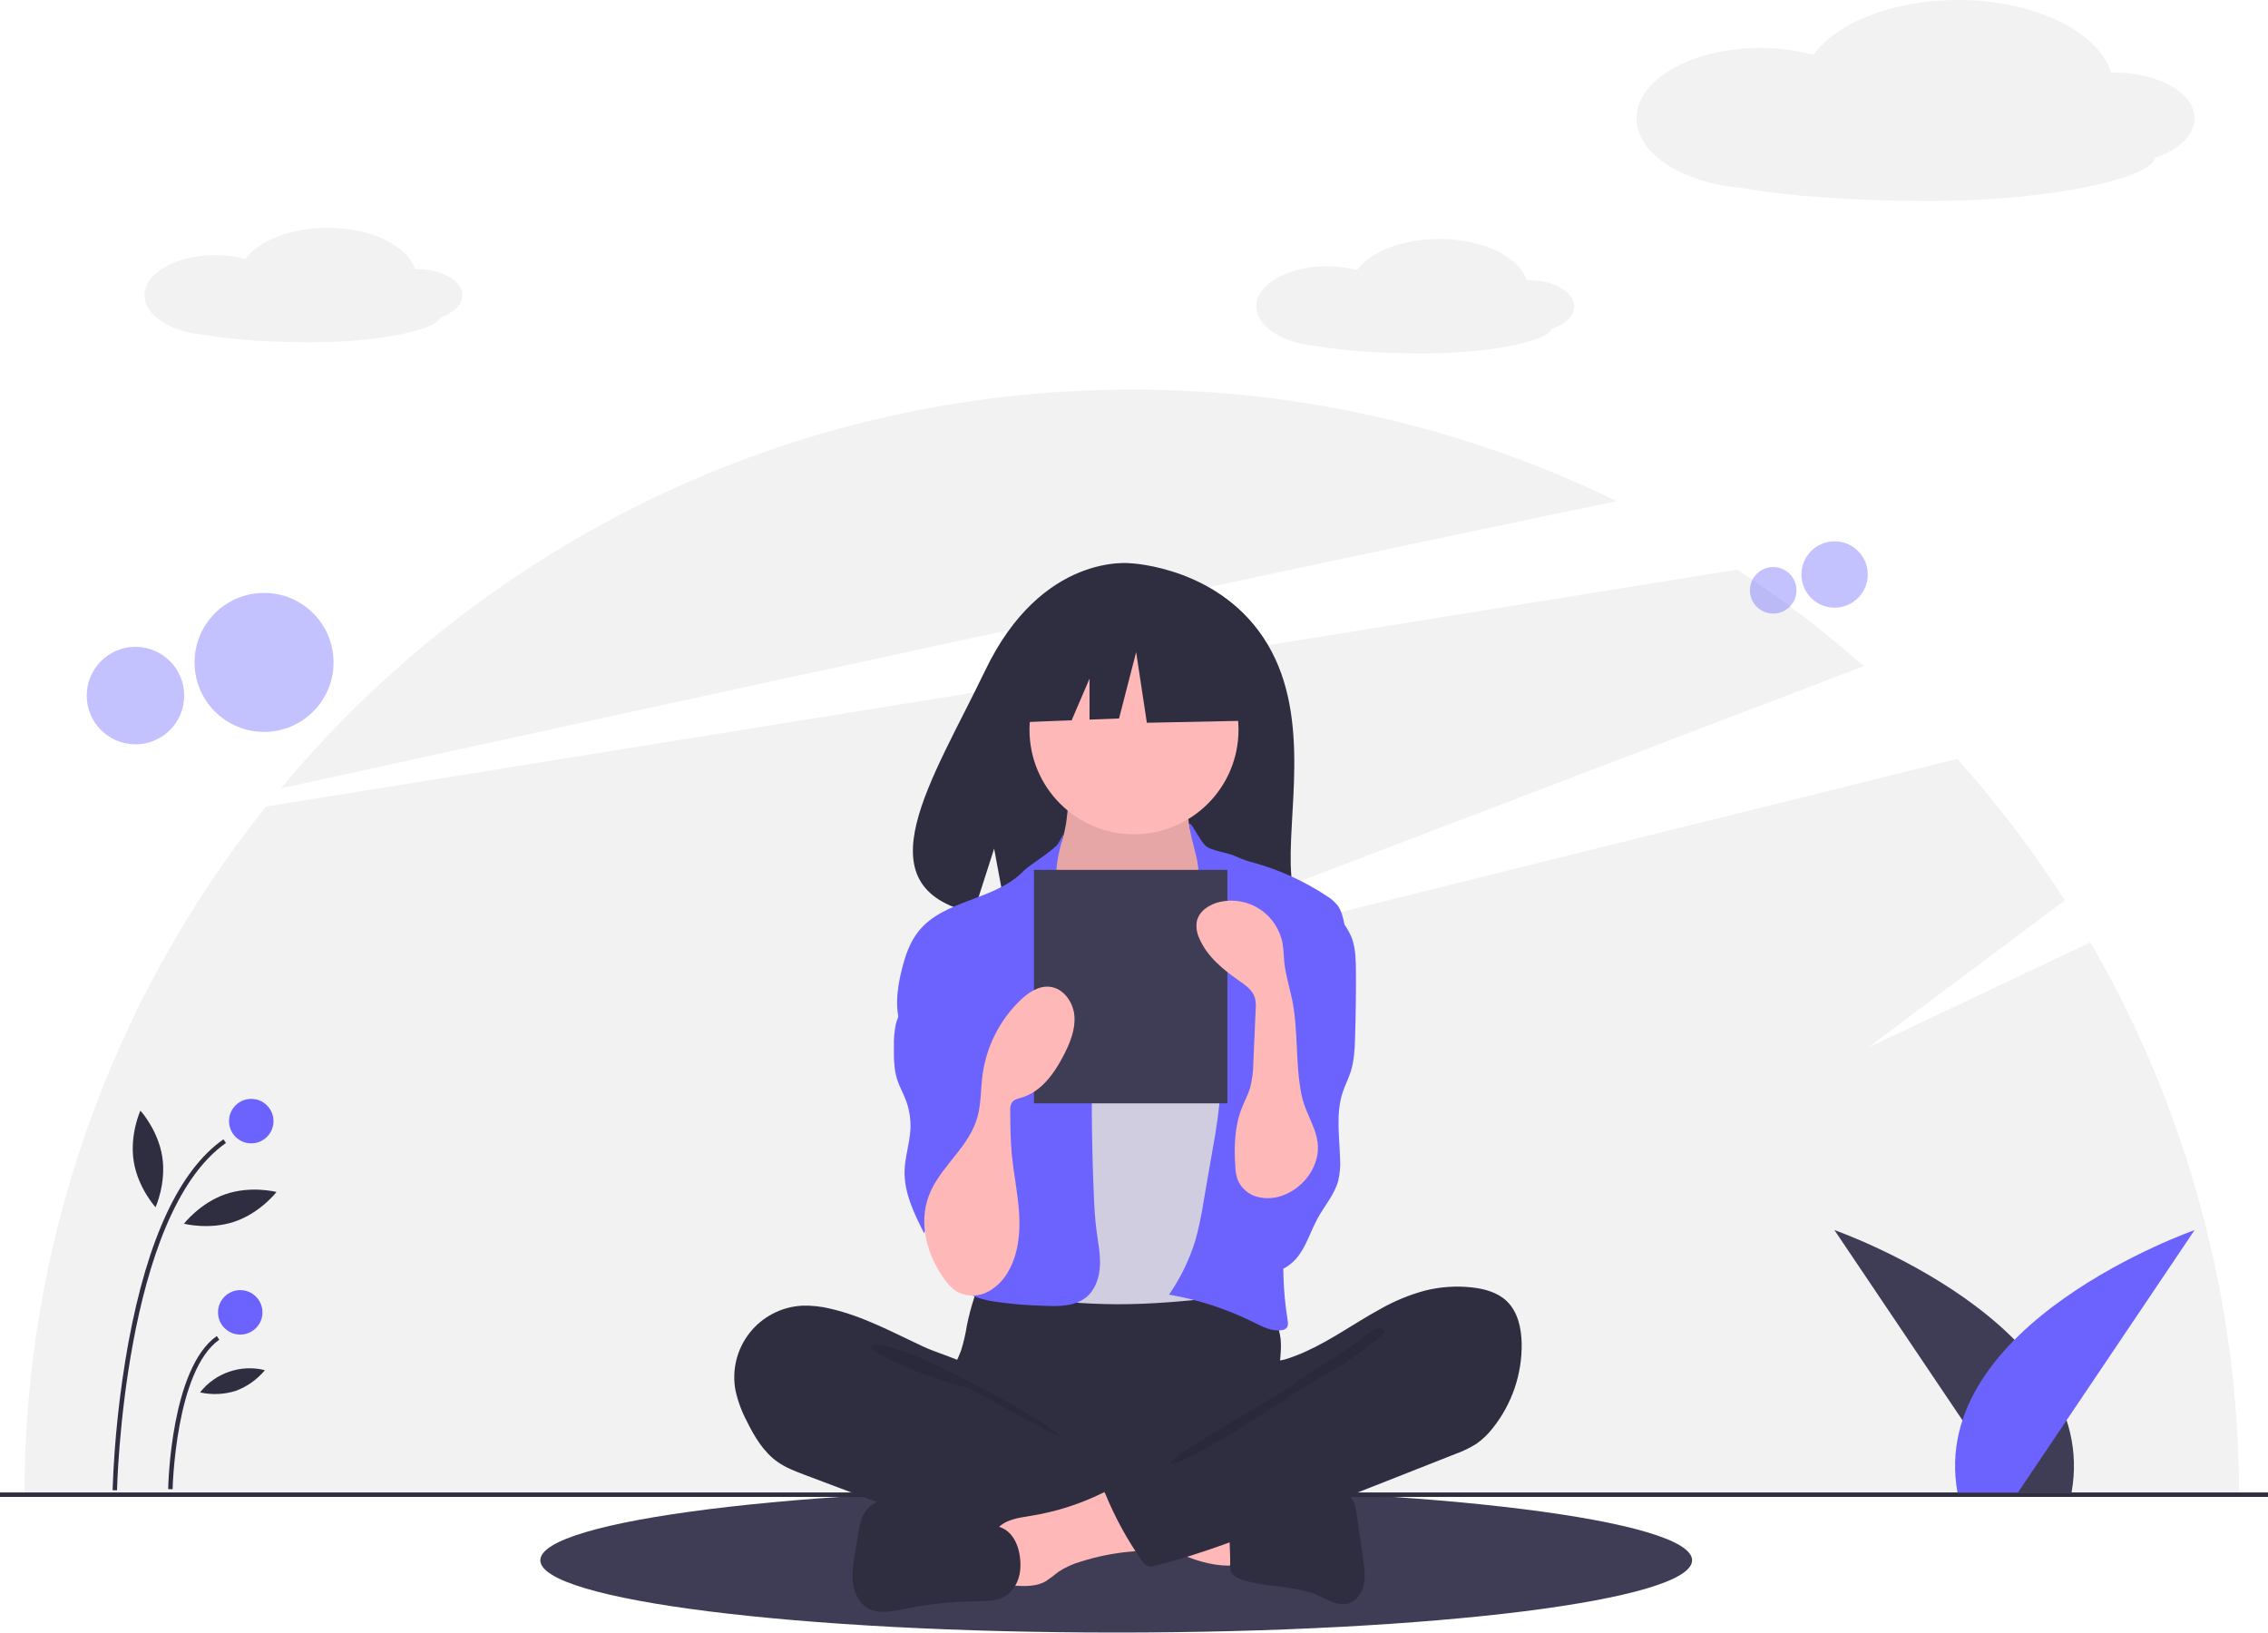
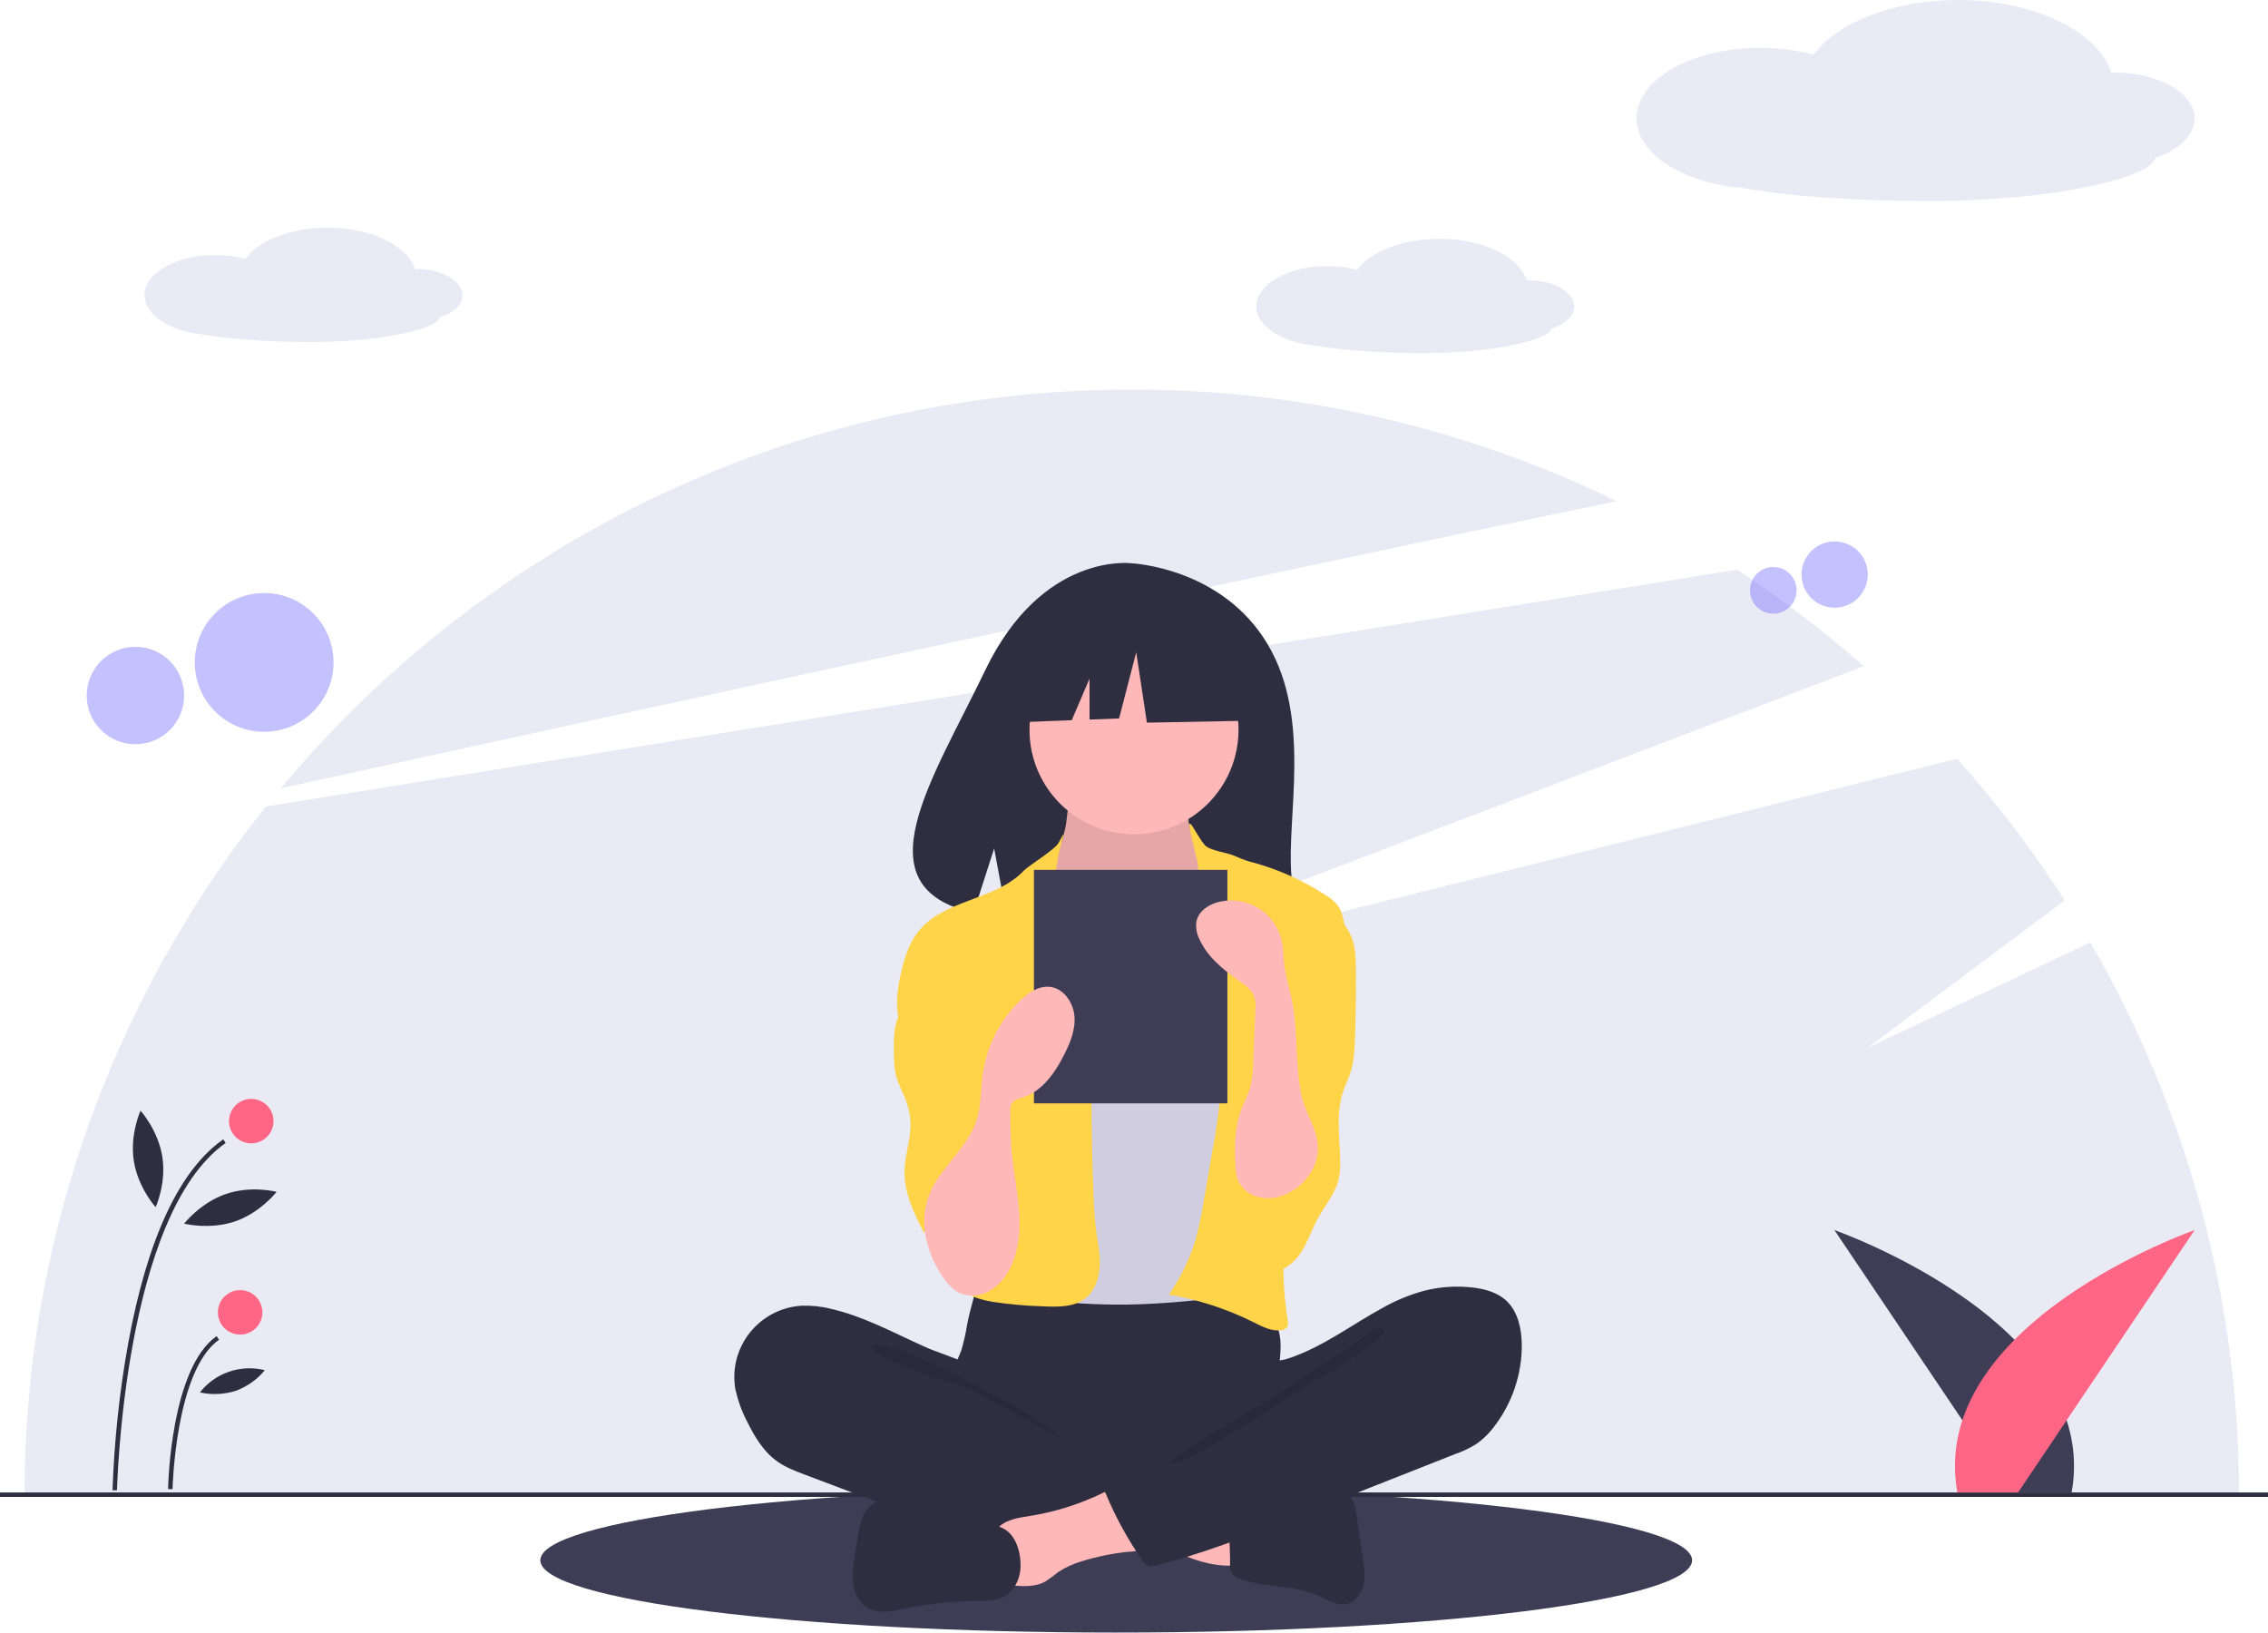
- <svg xmlns="http://www.w3.org/2000/svg" id="a5ea60a6-7e3a-43b2-b481-a6d571d01698" data-name="Layer 1" width="1020" height="734.196" viewBox="0 0 1020 734.196">
-   <ellipse cx="502" cy="701.696" rx="259" ry="32.5" fill="#3f3d56" />
-   <path d="M1030.125,506.711,930,554.098l88.615-66.262a500.057,500.057,0,0,0-48.384-63.668L536,532.098,928.233,382.475a499.98,499.98,0,0,0-56.958-43.414L209.609,445.637a495.88,495.88,0,0,0-108.603,309.461h995.987A495.613,495.613,0,0,0,1030.125,506.711Z" transform="translate(-90 -82.90193)" fill="#f2f2f2" />
-   <path d="M817.123,308.293A495.972,495.972,0,0,0,599,258.098c-153.83,0-291.361,69.753-382.71,179.349C372.716,403.172,645.067,343.841,817.123,308.293Z" transform="translate(-90 -82.90193)" fill="#f2f2f2" />
-   <circle cx="825.08" cy="258.36" r="14.92" fill="#6c63ff" opacity="0.4" />
-   <circle cx="797.466" cy="265.486" r="10.466" fill="#6c63ff" opacity="0.4" />
-   <circle cx="118.752" cy="297.898" r="31.248" fill="#6c63ff" opacity="0.4" />
-   <circle cx="60.92" cy="312.822" r="21.92" fill="#6c63ff" opacity="0.4" />
-   <rect y="671.196" width="1020" height="2" fill="#2f2e41" />
-   <path d="M994.441,754.098,915,636.098s120.307,42,106.654,118Z" transform="translate(-90 -82.90193)" fill="#3f3d56" />
-   <path d="M997.559,754.098l79.441-118s-120.307,42-106.654,118Z" transform="translate(-90 -82.90193)" fill="#6c63ff" />
-   <path d="M298,215.673c0-6.497-9.264-11.764-20.691-11.764-.226,0-.45.006-.674.01-3.447-10.567-19.743-18.57-39.329-18.57-16.664,0-30.946,5.793-36.96,14.03a52.407,52.407,0,0,0-13.619-1.744C169.205,197.635,155,205.711,155,215.673c0,9.049,11.722,16.541,27.004,17.838,11.105,2.03,28.45,3.337,47.945,3.337,33.097,0,57.314-6.313,57.921-11.059C293.934,223.737,298,219.976,298,215.673Z" transform="translate(-90 -82.90193)" fill="#f2f2f2" />
-   <path d="M798,220.673c0-6.497-9.264-11.764-20.691-11.764-.226,0-.45.006-.674.01-3.447-10.567-19.743-18.57-39.329-18.57-16.664,0-30.946,5.793-36.96,14.03a52.407,52.407,0,0,0-13.619-1.744C669.205,202.635,655,210.711,655,220.673c0,9.049,11.722,16.541,27.004,17.838,11.105,2.03,28.45,3.337,47.945,3.337,33.097,0,57.314-6.313,57.921-11.059C793.934,228.737,798,224.976,798,220.673Z" transform="translate(-90 -82.90193)" fill="#f2f2f2" />
-   <path d="M1077,136.128c0-11.404-16.26-20.648-36.318-20.648-.397,0-.79.01-1.184.017-6.051-18.548-34.654-32.595-69.032-32.595-29.249,0-54.318,10.169-64.874,24.626a91.987,91.987,0,0,0-23.904-3.061c-30.756,0-55.688,14.175-55.688,31.66,0,15.884,20.575,29.033,47.398,31.309,19.491,3.564,49.937,5.857,84.155,5.857,58.093,0,100.6-11.082,101.666-19.411C1069.864,150.283,1077,143.681,1077,136.128Z" transform="translate(-90 -82.90193)" fill="#f2f2f2" />
-   <path d="M660.17,372.809c-20.685-34.951-61.607-36.579-61.607-36.579s-39.877-5.099-65.458,48.131c-23.843,49.615-56.75,97.519-5.298,109.133l9.294-28.927,5.756,31.08a201.319,201.319,0,0,0,22.015.376c55.101-1.779,107.577.52,105.888-19.252C668.512,450.487,680.073,406.439,660.17,372.809Z" transform="translate(-90 -82.90193)" fill="#2f2e41" />
-   <path d="M524.869,678.888a81.592,81.592,0,0,1-2.639,11.359c-1.294,3.64-3.293,7.006-4.476,10.683-3.772,11.721,1.457,24.79,9.81,33.838a55.217,55.217,0,0,0,26.921,15.986c7.535,1.895,15.37,2.168,23.135,2.431,21.503.729,43.559,1.382,63.934-5.529a111.082,111.082,0,0,0,18.575-8.438,13.907,13.907,0,0,0,4.82-3.795c1.554-2.212,1.753-5.082,1.739-7.785-.046-9.116-1.894-18.185-1.455-27.29.243-5.043,1.187-10.083.722-15.11a27.876,27.876,0,0,0-21.304-24.012c-5.78-1.241-11.775-.565-17.66.001a450.263,450.263,0,0,1-45.96,2.055c-15.679-.1-31.26-2.493-46.861-2.743-4.614-.074-4.52,1.348-5.989,5.813A108.767,108.767,0,0,0,524.869,678.888Z" transform="translate(-90 -82.90193)" fill="#2f2e41" />
-   <path d="M569.364,453.802c-.753,3.945-1.568,8.034-3.939,11.277-2.728,3.73-7.175,5.861-10.109,9.431-4.417,5.373-4.67,12.934-4.689,19.89-.017,6.408.113,13.242,3.687,18.561,2.319,3.452,5.848,5.872,9.296,8.196,13.4,9.031,27.881,18.223,44.037,18.521,6.694.123,13.872-1.605,18.277-6.648a27.442,27.442,0,0,0,4.425-7.895,104.835,104.835,0,0,0,7.421-31.915c.368-5.157.333-10.464-1.413-15.331-1.963-5.472-5.931-9.975-8.554-15.163a33.757,33.757,0,0,1-3.249-19.976,2.156,2.156,0,0,0-.114-1.448,2.109,2.109,0,0,0-1.738-.704l-32.036-2.306a69.713,69.713,0,0,1-8.895-1.018c-1.727-.351-6.288-2.804-7.935-2.152C570.788,436.331,569.988,450.531,569.364,453.802Z" transform="translate(-90 -82.90193)" fill="#ffb8b8" />
-   <path d="M569.364,453.802c-.753,3.945-1.568,8.034-3.939,11.277-2.728,3.73-7.175,5.861-10.109,9.431-4.417,5.373-4.67,12.934-4.689,19.89-.017,6.408.113,13.242,3.687,18.561,2.319,3.452,5.848,5.872,9.296,8.196,13.4,9.031,27.881,18.223,44.037,18.521,6.694.123,13.872-1.605,18.277-6.648a27.442,27.442,0,0,0,4.425-7.895,104.835,104.835,0,0,0,7.421-31.915c.368-5.157.333-10.464-1.413-15.331-1.963-5.472-5.931-9.975-8.554-15.163a33.757,33.757,0,0,1-3.249-19.976,2.156,2.156,0,0,0-.114-1.448,2.109,2.109,0,0,0-1.738-.704l-32.036-2.306a69.713,69.713,0,0,1-8.895-1.018c-1.727-.351-6.288-2.804-7.935-2.152C570.788,436.331,569.988,450.531,569.364,453.802Z" transform="translate(-90 -82.90193)" opacity="0.1" />
-   <circle cx="510" cy="328.196" r="47" fill="#ffb8b8" />
-   <path d="M575.956,516.367c2.45,2.56,5.045,5.096,8.255,6.597a25.94,25.94,0,0,0,10.313,1.964c8.472.238,17.657-1.314,23.55-7.405,7.597-7.852,7.347-20.515,13.302-29.675a6.61,6.61,0,0,1,1.919-2.099,6.22,6.22,0,0,1,3.264-.75c7.521-.07,14.072,4.808,19.985,9.456,2.649,2.082,5.363,4.24,7.034,7.166a24.287,24.287,0,0,1,2.372,7.264c2.934,14.323,3.884,28.968,4.827,43.558.521,8.059,1.042,16.125,1.003,24.201-.128,26.605-6.312,52.766-12.461,78.651-.792,3.335-1.877,7.063-4.91,8.661a12.107,12.107,0,0,1-4.284,1.046c-17.613,2.069-35.263,4.14-52.996,4.413q-10.38.16-20.751-.503a11.178,11.178,0,0,1-3.496-.609,9.858,9.858,0,0,1-3.811-3.236c-9.592-12.087-10.158-28.797-10.097-44.227q.225-56.588,4.044-113.085c.21-3.109.256-6.884-1.984-9.33C565.07,504.881,570.68,510.852,575.956,516.367Z" transform="translate(-90 -82.90193)" fill="#d0cde1" />
-   <path d="M566,462.098c-1.587,2.873-13.291,10.009-15.55,12.39-12.624,13.306-35.664,12.807-47.209,27.059-4.062,5.014-6.172,11.315-7.725,17.578-2.195,8.859-3.367,18.52.31,26.874,3.539,8.038,10.988,13.594,16.045,20.774,5.553,7.883,8.05,17.455,10.442,26.796,1.767,6.897,3.548,13.965,2.86,21.051-.782,8.057-4.681,15.435-6.983,23.195s-2.699,17.004,2.623,23.103c3.91,4.481,10.044,6.257,15.906,7.256a182.744,182.744,0,0,0,22.672,1.974c6.702.296,14.089.354,19.241-3.943,4.065-3.39,5.832-8.891,6.061-14.179s-.872-10.53-1.561-15.778c-.714-5.44-.989-10.928-1.219-16.411q-1.546-36.898-.422-73.843c.156-5.125.345-10.313-.747-15.323-1.437-6.589-4.998-12.477-7.969-18.531-5.898-12.016-8.687-23.689-7.775-37.044C565.9,461.916,571.649,451.873,566,462.098Z" transform="translate(-90 -82.90193)" fill="#6c63ff" />
-   <path d="M632,463.098c2.418,2.485,10.634,3.304,13.71,4.905a48.036,48.036,0,0,0,9.012,3.12,117,117,0,0,1,31.66,14.531,19.214,19.214,0,0,1,5.294,4.573c1.721,2.394,2.345,5.381,2.929,8.27,1.506,7.46,3.02,15.01,2.681,22.613-.359,8.071-2.79,15.887-5.202,23.597L683.072,573.517c-6.726,21.504-13.495,43.22-15.388,65.672A154.477,154.477,0,0,0,669.071,676.488c.198,1.24.364,2.661-.455,3.613a3.558,3.558,0,0,1-2.207,1.015c-4.349.68-8.558-1.538-12.499-3.5a138.41,138.41,0,0,0-38.155-12.485,88.702,88.702,0,0,0,11.851-24.43,147.852,147.852,0,0,0,3.581-16.801l4.192-24.245a238.239,238.239,0,0,0,3.596-26.811,33.564,33.564,0,0,0-.583-10.1,48.995,48.995,0,0,0-3.829-9.108c-6.909-14.371-10.15-30.77-7.432-46.481,1.19-6.876,3.501-13.761,2.537-20.672-.927-6.645.036-11.809-1.668-18.385C621,441.098,627.451,458.423,632,463.098Z" transform="translate(-90 -82.90193)" fill="#6c63ff" />
-   <path d="M503.121,524.268c-3.15,6.536-8.415,12.104-10.207,19.134a41.802,41.802,0,0,0-.89,10c-.042,5.06-.07,10.222,1.484,15.037,1,3.1,2.628,5.959,3.8,8.999a32.628,32.628,0,0,1,2.137,13.331c-.316,6.296-2.455,12.407-2.622,18.708-.263,9.909,4.32,19.225,8.793,28.071a20.636,20.636,0,0,1,29.996-9.82c1.18-1.09,1.306-2.879,1.352-4.484q.496-17.244.957-34.49c.484-17.781.945-35.799-3.145-53.11-1.847-7.816-4.72-15.601-9.988-21.664-2.774-3.192-12.19-11.6-16.743-8.024-2.048,1.608-1.569,5.986-1.894,8.202A34.798,34.798,0,0,1,503.121,524.268Z" transform="translate(-90 -82.90193)" fill="#6c63ff" />
-   <path d="M698.206,505.434c1.49,4.639,1.579,9.595,1.608,14.467q.091,14.907-.395,29.811c-.166,5.086-.394,10.243-1.936,15.093-1.017,3.198-2.587,6.198-3.637,9.385-3.148,9.553-1.428,19.914-1.158,29.969a34.052,34.052,0,0,1-.825,9.694c-1.661,6.233-6.126,11.27-9.242,16.918-2.959,5.364-4.745,11.377-8.28,16.381s-9.653,8.969-15.584,7.433c-4.494-1.164-7.687-5.141-9.895-9.224a45.244,45.244,0,0,1-4.678-29.348c2.217-12.204,9.386-23.03,11.971-35.161,3.55-16.659-1.845-33.849-1.685-50.881a24.594,24.594,0,0,1,1.072-7.887c1.356-3.89,4.268-6.997,6.959-10.117a127.737,127.737,0,0,0,9.353-12.274c1.926-2.873,4.542-10.261,7.957-10.875C687.435,487.446,696.315,499.544,698.206,505.434Z" transform="translate(-90 -82.90193)" fill="#6c63ff" />
-   <path d="M463.56,671.479a46.391,46.391,0,0,0-12.905-1.372,32.208,32.208,0,0,0-29.902,37.969,54.098,54.098,0,0,0,5.114,13.973c3.422,6.945,7.527,13.875,13.863,18.325,3.706,2.604,7.996,4.227,12.234,5.824l33.369,12.571c4.909,1.849,9.819,3.699,14.776,5.414a289.019,289.019,0,0,0,77.177,15.343c8.012.477,16.146.61,23.963-1.214,1.855-.433,3.834-1.078,4.908-2.651a8.405,8.405,0,0,0,1.097-3.622l2.053-14.375c.289-2.024.567-4.154-.175-6.06-.941-2.416-3.298-3.936-5.546-5.227-21.938-12.6-47.552-19.551-66.017-36.844-4.347-4.071-7.985-10.524-13.266-13.29-5.989-3.136-13.043-4.926-19.233-7.815C491.534,682.11,478.228,674.851,463.56,671.479Z" transform="translate(-90 -82.90193)" fill="#2f2e41" />
-   <path d="M496.874,690.858C508.669,694.554,558.465,720.158,567,729.098c-1.144.412-39.961-21.341-41.126-21.691-10.588-3.178-21.234-6.376-31.288-11.026-2.023-.935-13.141-5.333-12.637-7.885C482.517,685.616,494.78,690.202,496.874,690.858Z" transform="translate(-90 -82.90193)" opacity="0.1" />
-   <path d="M644.017,786.98a2.771,2.771,0,0,0,1.87-.55,2.888,2.888,0,0,0,.584-2.152q-.027-9.792-.055-19.583c-5.631-2.683-11.931-3.543-18.114-4.37l-28.849-3.856c.663.089-4.511,12.425-3.717,14.072,1.398,2.903,12.083,5.476,15.098,6.846C621.318,782.153,632.211,787.391,644.017,786.98Z" transform="translate(-90 -82.90193)" fill="#ffb8b8" />
-   <path d="M553.505,764.627c-5.447.868-11.526,1.634-15.054,5.875-4.473,5.377-2.569,13.393-.435,20.054a8.635,8.635,0,0,0,1.856,3.649c1.456,1.437,3.688,1.647,5.73,1.776,4.967.315,10.254.561,14.594-1.876a63.966,63.966,0,0,0,5.669-4.214,36.348,36.348,0,0,1,10.423-4.765,105.401,105.401,0,0,1,20.923-4.312,32.541,32.541,0,0,0,8.242-1.453c2.619-.986,5.044-2.943,5.805-5.636,1.005-3.559-1.063-7.187-3.047-10.308-2.471-3.888-5.089-7.982-8.774-10.844-5.375-4.176-8.034-.97-13.449,1.702A114.108,114.108,0,0,1,553.505,764.627Z" transform="translate(-90 -82.90193)" fill="#ffb8b8" />
-   <path d="M539.271,769.534l-34.586-10.222c-4.206-1.243-8.484-2.497-12.871-2.494s-8.975,1.441-11.82,4.78c-2.682,3.148-3.449,7.45-4.118,11.53l-1.43,8.729c-.727,4.436-1.455,8.958-.801,13.405s2.925,8.891,6.871,11.044c4.786,2.611,10.652,1.336,15.993.244a174.121,174.121,0,0,1,32.775-3.515c4.14-.05,8.482.002,12.14-1.936,4.348-2.305,6.95-7.177,7.397-12.078C549.502,781.563,547.017,771.823,539.271,769.534Z" transform="translate(-90 -82.90193)" fill="#2f2e41" />
-   <path d="M657.612,760.625c4.484-.786,8.44-3.334,12.737-4.838,6.047-2.117,12.6-2.117,19.007-2.094,2.352.009,4.857.061,6.814,1.365,2.822,1.879,3.545,5.639,4.025,8.995l2.895,20.25c.545,3.809,1.086,7.719.237,11.472s-3.407,7.37-7.131,8.338c-4.523,1.176-8.956-1.713-13.226-3.611-10.673-4.743-23.079-3.531-34.208-7.076-2.065-.658-4.277-1.664-5.12-3.661a8.33,8.33,0,0,1-.398-3.499c.191-6.509-1.182-15.397.777-21.617C645.784,759.054,652.608,760.625,657.612,760.625Z" transform="translate(-90 -82.90193)" fill="#2f2e41" />
-   <path d="M730.803,663.329a60.059,60.059,0,0,1,21.157-1.446c5.656.623,11.484,2.197,15.613,6.112,5.026,4.765,6.641,12.134,6.776,19.059a59.543,59.543,0,0,1-12.942,38.027,34.504,34.504,0,0,1-7.399,7.123,48.703,48.703,0,0,1-9.627,4.639l-74.728,29.475c-19.659,7.754-39.388,15.531-59.894,20.643a4.668,4.668,0,0,1-6.281-2.277,154.819,154.819,0,0,1-16.378-29.96,2.019,2.019,0,0,1,.892-3.183l52.856-30.369c3.786-2.175,7.614-4.382,10.758-7.412a26.708,26.708,0,0,0,5.523-7.689c1.096-2.288,1.198-7.689,2.597-9.38,1.37-1.656,6.057-1.788,8.222-2.44a74.607,74.607,0,0,0,8.951-3.384c11.823-5.289,22.352-12.975,33.686-19.168A86.433,86.433,0,0,1,730.803,663.329Z" transform="translate(-90 -82.90193)" fill="#2f2e41" />
-   <path d="M700.839,686.008C691.758,692.829,680,699.098,671,706.098c-3.072,2.389-54.276,31.177-55,35,8.396,1.415,61.883-36.003,69.536-39.737s14.436-8.999,21.158-14.225c1.713-1.332,8.973-5.336,4.055-6.824C707.979,679.474,702.884,684.645,700.839,686.008Z" transform="translate(-90 -82.90193)" opacity="0.1" />
-   <polygon points="561.025 286.538 520.595 265.361 464.764 274.024 453.212 325.043 481.967 323.937 490 305.193 490 323.628 503.268 323.117 510.969 293.277 515.782 325.043 562.95 324.08 561.025 286.538" fill="#2f2e41" />
-   <rect x="465" y="391.196" width="87" height="105" fill="#3f3d56" />
-   <path d="M513.699,656.721c1.998,2.982,4.338,5.899,7.547,7.508a14.758,14.758,0,0,0,12.973-.348,22.835,22.835,0,0,0,9.362-9.387c4.394-7.759,5.304-17.043,4.756-25.943s-2.449-17.663-3.29-26.54c-.611-6.453-.661-12.944-.71-19.426a6.46,6.46,0,0,1,.816-3.929c.973-1.329,2.755-1.695,4.334-2.164,8.868-2.635,14.754-10.947,18.974-19.179,2.818-5.497,5.268-11.506,4.725-17.659s-4.966-12.352-11.112-12.98c-5.066-.518-9.744,2.7-13.399,6.247a57.455,57.455,0,0,0-16.823,33.62c-.802,6.256-.572,12.683-2.274,18.757-3.633,12.969-15.002,20.92-20.667,32.59C502.668,630.745,506.114,645.343,513.699,656.721Z" transform="translate(-90 -82.90193)" fill="#ffb8b8" />
-   <path d="M680.992,607.175a24.509,24.509,0,0,1-13.744,13.207,18.983,18.983,0,0,1-11.948.732,13.249,13.249,0,0,1-8.753-7.829,21.09,21.09,0,0,1-.986-5.881c-.569-8.746-.349-17.758,2.828-25.926,1.225-3.15,2.877-6.138,3.844-9.377a47.028,47.028,0,0,0,1.448-11.444l1.044-23.862a15.53,15.53,0,0,0-.354-5.174c-1.042-3.453-4.269-5.697-7.229-7.756-7.151-4.973-14.217-10.775-17.682-18.766a13.162,13.162,0,0,1-1.222-7.773c.977-4.738,5.759-7.806,10.485-8.839a23.454,23.454,0,0,1,28.118,18.9c.468,2.693.461,5.444.735,8.163.581,5.769,2.412,11.329,3.558,17.013,2.822,14,1.36,28.471,4.15,42.468C677.616,586.733,686.414,594.369,680.992,607.175Z" transform="translate(-90 -82.90193)" fill="#ffb8b8" />
-   <path d="M142.631,753.118l-2-.039a463.835,463.835,0,0,1,7.1-66.287c8.648-46.881,23.029-77.67,42.743-91.512l1.148,1.637C145.57,629.25,142.654,751.882,142.631,753.118Z" transform="translate(-90 -82.90193)" fill="#2f2e41" />
-   <path d="M167.631,752.639l-2-.039c.043-2.215,1.293-54.414,21.843-68.842l1.148,1.637C168.901,699.241,167.641,752.107,167.631,752.639Z" transform="translate(-90 -82.90193)" fill="#2f2e41" />
-   <circle cx="113" cy="504.196" r="10" fill="#6c63ff" />
-   <circle cx="108.048" cy="590.196" r="10" fill="#6c63ff" />
-   <path d="M162.97,603.093c1.879,12.004-3.019,22.741-3.019,22.741s-7.945-8.726-9.825-20.73,3.019-22.741,3.019-22.741S161.09,591.089,162.97,603.093Z" transform="translate(-90 -82.90193)" fill="#2f2e41" />
-   <path d="M195.657,632.246c-11.493,3.942-22.919.99-22.919.99s7.208-9.344,18.701-13.286,22.919-.99,22.919-.99S207.15,628.304,195.657,632.246Z" transform="translate(-90 -82.90193)" fill="#2f2e41" />
-   <path d="M196.026,708.408a31.134,31.134,0,0,1-16.064.694,28.374,28.374,0,0,1,29.172-10.006A31.134,31.134,0,0,1,196.026,708.408Z" transform="translate(-90 -82.90193)" fill="#2f2e41" />
+ <svg xmlns="http://www.w3.org/2000/svg" version="1.1" id="a5ea60a6-7e3a-43b2-b481-a6d571d01698" x="0px" y="0px" viewBox="0 0 1020 734.2" style="enable-background:new 0 0 1020 734.2;" xml:space="preserve">
+   <style type="text/css">
+ 	.st0{fill:#3F3D56;}
+ 	.st1{fill:#EAEAF4;}
+ 	.st2{opacity:0.4;fill:#6C63FF;enable-background:new    ;}
+ 	.st3{fill:#2F2E41;}
+ 	.st4{fill:#FF6584;}
+ 	.st5{fill:#FFB8B8;}
+ 	.st6{opacity:0.1;enable-background:new    ;}
+ 	.st7{fill:#D0CDE1;}
+ 	.st8{fill:#FFD449;}
+ 	.st9{fill:#6C63FF;}
+ </style>
+   <ellipse class="st0" cx="502" cy="701.7" rx="259" ry="32.5" />
+   <path class="st1" d="M940.1,423.8L840,471.2l88.6-66.3c-14.4-22.5-30.6-43.8-48.4-63.7L446,449.2l392.2-149.6  c-17.9-15.8-37-30.3-57-43.4L119.6,362.7C49.4,450.6,11.1,559.7,11,672.2h996C1007,585,983.9,499.3,940.1,423.8z" />
+   <path class="st1" d="M727.1,225.4c-67.9-33.1-142.5-50.3-218.1-50.2c-153.8,0-291.4,69.8-382.7,179.3  C282.7,320.3,555.1,260.9,727.1,225.4z" />
+   <circle class="st2" cx="825.1" cy="258.4" r="14.9" />
+   <circle class="st2" cx="797.5" cy="265.5" r="10.5" />
+   <circle class="st2" cx="118.8" cy="297.9" r="31.2" />
+   <circle class="st2" cx="60.9" cy="312.8" r="21.9" />
+   <rect y="671.2" class="st3" width="1020" height="2" />
+   <path class="st0" d="M904.4,671.2l-79.4-118c0,0,120.3,42,106.7,118H904.4z" />
+   <path class="st4" d="M907.6,671.2l79.4-118c0,0-120.3,42-106.7,118H907.6z" />
+   <path class="st1" d="M208,132.8c0-6.5-9.3-11.8-20.7-11.8c-0.2,0-0.4,0-0.7,0c-3.4-10.6-19.7-18.6-39.3-18.6c-16.7,0-30.9,5.8-37,14  c-4.4-1.2-9-1.8-13.6-1.7c-17.5,0-31.7,8.1-31.7,18c0,9,11.7,16.5,27,17.8c11.1,2,28.5,3.3,47.9,3.3c33.1,0,57.3-6.3,57.9-11.1  C203.9,140.8,208,137.1,208,132.8z" />
+   <path class="st1" d="M708,137.8c0-6.5-9.3-11.8-20.7-11.8c-0.2,0-0.4,0-0.7,0c-3.4-10.6-19.7-18.6-39.3-18.6c-16.7,0-30.9,5.8-37,14  c-4.4-1.2-9-1.8-13.6-1.7c-17.5,0-31.7,8.1-31.7,18c0,9,11.7,16.5,27,17.8c11.1,2,28.5,3.3,47.9,3.3c33.1,0,57.3-6.3,57.9-11.1  C703.9,145.8,708,142.1,708,137.8z" />
+   <path class="st1" d="M987,53.2c0-11.4-16.3-20.6-36.3-20.6c-0.4,0-0.8,0-1.2,0C943.4,14,914.8,0,880.5,0  c-29.2,0-54.3,10.2-64.9,24.6c-7.8-2.1-15.8-3.1-23.9-3.1c-30.8,0-55.7,14.2-55.7,31.7c0,15.9,20.6,29,47.4,31.3  c19.5,3.6,49.9,5.9,84.2,5.9c58.1,0,100.6-11.1,101.7-19.4C979.9,67.4,987,60.8,987,53.2z" />
+   <path class="st3" d="M570.2,289.9c-20.7-35-61.6-36.6-61.6-36.6s-39.9-5.1-65.5,48.1c-23.8,49.6-56.8,97.5-5.3,109.1l9.3-28.9  l5.8,31.1c7.3,0.5,14.7,0.7,22,0.4c55.1-1.8,107.6,0.5,105.9-19.3C578.5,367.6,590.1,323.5,570.2,289.9z" />
+   <path class="st3" d="M434.9,596c-0.6,3.8-1.5,7.6-2.6,11.4c-1.3,3.6-3.3,7-4.5,10.7c-3.8,11.7,1.5,24.8,9.8,33.8  c7.2,7.8,16.6,13.4,26.9,16c7.5,1.9,15.4,2.2,23.1,2.4c21.5,0.7,43.6,1.4,63.9-5.5c6.4-2.2,12.7-5.1,18.6-8.4  c1.9-0.9,3.5-2.2,4.8-3.8c1.6-2.2,1.8-5.1,1.7-7.8c0-9.1-1.9-18.2-1.5-27.3c0.2-5,1.2-10.1,0.7-15.1c-1.3-11.7-9.8-21.3-21.3-24  c-5.8-1.2-11.8-0.6-17.7,0c-15.3,1.5-30.6,2.2-46,2.1c-15.7-0.1-31.3-2.5-46.9-2.7c-4.6-0.1-4.5,1.3-6,5.8  C436.8,587.6,435.7,591.7,434.9,596z" />
+   <path class="st5" d="M479.4,370.9c-0.8,3.9-1.6,8-3.9,11.3c-2.7,3.7-7.2,5.9-10.1,9.4c-4.4,5.4-4.7,12.9-4.7,19.9  c0,6.4,0.1,13.2,3.7,18.6c2.3,3.5,5.8,5.9,9.3,8.2c13.4,9,27.9,18.2,44,18.5c6.7,0.1,13.9-1.6,18.3-6.6c1.9-2.4,3.4-5,4.4-7.9  c4.1-10.2,6.6-21,7.4-31.9c0.4-5.2,0.3-10.5-1.4-15.3c-2-5.5-5.9-10-8.6-15.2c-3.1-6.2-4.2-13.1-3.2-20c0.1-0.5,0.1-1-0.1-1.4  c-0.4-0.5-1.1-0.8-1.7-0.7l-32-2.3c-3-0.1-6-0.5-8.9-1c-1.7-0.4-6.3-2.8-7.9-2.2C480.8,353.4,480,367.6,479.4,370.9z" />
+   <path class="st6" d="M479.4,370.9c-0.8,3.9-1.6,8-3.9,11.3c-2.7,3.7-7.2,5.9-10.1,9.4c-4.4,5.4-4.7,12.9-4.7,19.9  c0,6.4,0.1,13.2,3.7,18.6c2.3,3.5,5.8,5.9,9.3,8.2c13.4,9,27.9,18.2,44,18.5c6.7,0.1,13.9-1.6,18.3-6.6c1.9-2.4,3.4-5,4.4-7.9  c4.1-10.2,6.6-21,7.4-31.9c0.4-5.2,0.3-10.5-1.4-15.3c-2-5.5-5.9-10-8.6-15.2c-3.1-6.2-4.2-13.1-3.2-20c0.1-0.5,0.1-1-0.1-1.4  c-0.4-0.5-1.1-0.8-1.7-0.7l-32-2.3c-3-0.1-6-0.5-8.9-1c-1.7-0.4-6.3-2.8-7.9-2.2C480.8,353.4,480,367.6,479.4,370.9z" />
+   <circle class="st5" cx="510" cy="328.2" r="47" />
+   <path class="st7" d="M486,433.5c2.4,2.6,5,5.1,8.3,6.6c3.3,1.4,6.8,2,10.3,2c8.5,0.2,17.7-1.3,23.6-7.4c7.6-7.9,7.3-20.5,13.3-29.7  c0.5-0.8,1.1-1.5,1.9-2.1c1-0.5,2.1-0.8,3.3-0.8c7.5-0.1,14.1,4.8,20,9.5c2.6,2.1,5.4,4.2,7,7.2c1.2,2.3,2,4.7,2.4,7.3  c2.9,14.3,3.9,29,4.8,43.6c0.5,8.1,1,16.1,1,24.2c-0.1,26.6-6.3,52.8-12.5,78.7c-0.8,3.3-1.9,7.1-4.9,8.7c-1.4,0.6-2.8,1-4.3,1  c-17.6,2.1-35.3,4.1-53,4.4c-6.9,0.1-13.8-0.1-20.8-0.5c-1.2,0-2.4-0.2-3.5-0.6c-1.5-0.7-2.8-1.8-3.8-3.2  c-9.6-12.1-10.2-28.8-10.1-44.2c0.1-37.7,1.5-75.4,4-113.1c0.2-3.1,0.3-6.9-2-9.3C475.1,422,480.7,428,486,433.5z" />
+   <path class="st8" d="M476,379.2c-1.6,2.9-13.3,10-15.6,12.4c-12.6,13.3-35.7,12.8-47.2,27.1c-4.1,5-6.2,11.3-7.7,17.6  c-2.2,8.9-3.4,18.5,0.3,26.9c3.5,8,11,13.6,16,20.8c5.6,7.9,8,17.5,10.4,26.8c1.8,6.9,3.5,14,2.9,21.1c-0.8,8.1-4.7,15.4-7,23.2  s-2.7,17,2.6,23.1c3.9,4.5,10,6.3,15.9,7.3c7.5,1.1,15.1,1.8,22.7,2c6.7,0.3,14.1,0.4,19.2-3.9c4.1-3.4,5.8-8.9,6.1-14.2  s-0.9-10.5-1.6-15.8c-0.7-5.4-1-10.9-1.2-16.4c-1-24.6-1.2-49.2-0.4-73.8c0.2-5.1,0.3-10.3-0.7-15.3c-1.4-6.6-5-12.5-8-18.5  c-5.9-12-8.7-23.7-7.8-37C475.9,379,481.6,369,476,379.2z" />
+   <path class="st8" d="M542,380.2c2.4,2.5,10.6,3.3,13.7,4.9c2.9,1.3,5.9,2.4,9,3.1c11.2,3.2,21.9,8.1,31.7,14.5  c2,1.2,3.8,2.7,5.3,4.6c1.7,2.4,2.3,5.4,2.9,8.3c1.5,7.5,3,15,2.7,22.6c-0.4,8.1-2.8,15.9-5.2,23.6l-9,28.8  c-6.7,21.5-13.5,43.2-15.4,65.7c-1,12.4-0.6,25,1.4,37.3c0.2,1.2,0.4,2.7-0.5,3.6c-0.6,0.6-1.4,0.9-2.2,1c-4.3,0.7-8.6-1.5-12.5-3.5  c-12-6-24.9-10.2-38.2-12.5c5.2-7.5,9.2-15.7,11.9-24.4c1.5-5.5,2.7-11.1,3.6-16.8l4.2-24.2c1.7-8.9,2.9-17.8,3.6-26.8  c0.3-3.4,0.1-6.8-0.6-10.1c-1-3.2-2.2-6.2-3.8-9.1c-6.9-14.4-10.2-30.8-7.4-46.5c1.2-6.9,3.5-13.8,2.5-20.7  c-0.9-6.6,0-11.8-1.7-18.4C531,358.2,537.5,375.5,542,380.2z" />
+   <path class="st8" d="M413.1,441.4c-3.1,6.5-8.4,12.1-10.2,19.1c-0.7,3.3-1,6.6-0.9,10c0,5.1-0.1,10.2,1.5,15c1,3.1,2.6,6,3.8,9  c1.6,4.2,2.4,8.8,2.1,13.3c-0.3,6.3-2.5,12.4-2.6,18.7c-0.3,9.9,4.3,19.2,8.8,28.1c4.3-10.6,16.3-15.7,26.9-11.4  c1.1,0.4,2.1,1,3.1,1.6c1.2-1.1,1.3-2.9,1.4-4.5c0.3-11.5,0.6-23,1-34.5c0.5-17.8,0.9-35.8-3.1-53.1c-1.8-7.8-4.7-15.6-10-21.7  c-2.8-3.2-12.2-11.6-16.7-8c-2,1.6-1.6,6-1.9,8.2C415.7,434.8,414.6,438.2,413.1,441.4z" />
+   <path class="st8" d="M608.2,422.5c1.5,4.6,1.6,9.6,1.6,14.5c0.1,9.9-0.1,19.9-0.4,29.8c-0.2,5.1-0.4,10.2-1.9,15.1  c-1,3.2-2.6,6.2-3.6,9.4c-3.1,9.6-1.4,19.9-1.2,30c0.2,3.3-0.1,6.5-0.8,9.7c-1.7,6.2-6.1,11.3-9.2,16.9c-3,5.4-4.7,11.4-8.3,16.4  s-9.7,9-15.6,7.4c-4.5-1.2-7.7-5.1-9.9-9.2c-4.8-9-6.5-19.3-4.7-29.3c2.2-12.2,9.4-23,12-35.2c3.6-16.7-1.8-33.8-1.7-50.9  c-0.1-2.7,0.3-5.3,1.1-7.9c1.4-3.9,4.3-7,7-10.1c3.4-3.9,6.5-8,9.4-12.3c1.9-2.9,4.5-10.3,8-10.9  C597.4,404.5,606.3,416.6,608.2,422.5z" />
+   <path class="st3" d="M373.6,588.6c-4.2-1.1-8.6-1.5-12.9-1.4c-17.8,1-31.4,16.2-30.4,33.9c0.1,1.4,0.2,2.7,0.5,4  c1.1,4.9,2.8,9.6,5.1,14c3.4,6.9,7.5,13.9,13.9,18.3c3.7,2.6,8,4.2,12.2,5.8l33.4,12.6c4.9,1.8,9.8,3.7,14.8,5.4  c24.9,8.6,50.9,13.8,77.2,15.3c8,0.5,16.1,0.6,24-1.2c1.9-0.4,3.8-1.1,4.9-2.7c0.6-1.1,1-2.3,1.1-3.6l2.1-14.4  c0.3-2,0.6-4.2-0.2-6.1c-0.9-2.4-3.3-3.9-5.5-5.2c-21.9-12.6-47.6-19.6-66-36.8c-4.3-4.1-8-10.5-13.3-13.3c-6-3.1-13-4.9-19.2-7.8  C401.5,599.2,388.2,591.9,373.6,588.6z" />
+   <path class="st6" d="M406.9,608c11.8,3.7,61.6,29.3,70.1,38.2c-1.1,0.4-40-21.3-41.1-21.7c-10.6-3.2-21.2-6.4-31.3-11  c-2-0.9-13.1-5.3-12.6-7.9C392.5,602.7,404.8,607.3,406.9,608z" />
+   <path class="st5" d="M554,704.1c0.7,0,1.3-0.1,1.9-0.6c0.5-0.6,0.7-1.4,0.6-2.2c0-6.5,0-13.1-0.1-19.6c-5.6-2.7-11.9-3.5-18.1-4.4  l-28.8-3.9c0.7,0.1-4.5,12.4-3.7,14.1c1.4,2.9,12.1,5.5,15.1,6.8C531.3,699.3,542.2,704.5,554,704.1z" />
+   <path class="st5" d="M463.5,681.7c-5.4,0.9-11.5,1.6-15.1,5.9c-4.5,5.4-2.6,13.4-0.4,20.1c0.3,1.3,1,2.6,1.9,3.6  c1.5,1.4,3.7,1.6,5.7,1.8c5,0.3,10.3,0.6,14.6-1.9c2-1.3,3.9-2.7,5.7-4.2c3.2-2.1,6.7-3.7,10.4-4.8c6.8-2.1,13.8-3.6,20.9-4.3  c2.8-0.1,5.6-0.6,8.2-1.5c2.6-1,5-2.9,5.8-5.6c1-3.6-1.1-7.2-3-10.3c-2.5-3.9-5.1-8-8.8-10.8c-5.4-4.2-8-1-13.4,1.7  C485.7,676.4,474.8,679.9,463.5,681.7z" />
+   <path class="st3" d="M449.3,686.6l-34.6-10.2c-4.2-1.2-8.5-2.5-12.9-2.5s-9,1.4-11.8,4.8c-2.7,3.1-3.4,7.4-4.1,11.5l-1.4,8.7  c-0.7,4.4-1.5,9-0.8,13.4s2.9,8.9,6.9,11c4.8,2.6,10.7,1.3,16,0.2c10.8-2.2,21.8-3.4,32.8-3.5c4.1,0,8.5,0,12.1-1.9  c4.3-2.3,6.9-7.2,7.4-12.1C459.5,698.7,457,688.9,449.3,686.6z" />
+   <path class="st3" d="M567.6,677.7c4.5-0.8,8.4-3.3,12.7-4.8c6-2.1,12.6-2.1,19-2.1c2.4,0,4.9,0.1,6.8,1.4c2.8,1.9,3.5,5.6,4,9  l2.9,20.2c0.5,3.8,1.1,7.7,0.2,11.5s-3.4,7.4-7.1,8.3c-4.5,1.2-9-1.7-13.2-3.6c-10.7-4.7-23.1-3.5-34.2-7.1  c-2.1-0.7-4.3-1.7-5.1-3.7c-0.4-1.1-0.5-2.3-0.4-3.5c0.2-6.5-1.2-15.4,0.8-21.6C555.8,676.2,562.6,677.7,567.6,677.7z" />
+   <path class="st3" d="M640.8,580.4c6.9-1.7,14.1-2.2,21.2-1.4c5.7,0.6,11.5,2.2,15.6,6.1c5,4.8,6.6,12.1,6.8,19.1  c0.2,13.8-4.4,27.2-12.9,38c-2.1,2.7-4.6,5.1-7.4,7.1c-3,1.9-6.3,3.5-9.6,4.6l-74.7,29.5c-19.7,7.8-39.4,15.5-59.9,20.6  c-2.3,1.1-5.1,0.1-6.2-2.2v-0.1c-6.5-9.4-12-19.4-16.4-30c-0.7-0.9-0.6-2.1,0.3-2.8c0.2-0.1,0.4-0.3,0.6-0.3l52.9-30.4  c3.8-2.2,7.6-4.4,10.8-7.4c2.3-2.2,4.2-4.8,5.5-7.7c1.1-2.3,1.2-7.7,2.6-9.4c1.4-1.7,6.1-1.8,8.2-2.4c3.1-0.9,6-2.1,9-3.4  c11.8-5.3,22.4-13,33.7-19.2C626.9,585.2,633.7,582.3,640.8,580.4z" />
+   <path class="st6" d="M610.8,603.1c-9.1,6.8-20.8,13.1-29.8,20.1c-3.1,2.4-54.3,31.2-55,35c8.4,1.4,61.9-36,69.5-39.7  s14.4-9,21.2-14.2c1.7-1.3,9-5.3,4.1-6.8C618,596.6,612.9,601.7,610.8,603.1z" />
+   <polygon class="st3" points="561,286.5 520.6,265.4 464.8,274 453.2,325 482,323.9 490,305.2 490,323.6 503.3,323.1 511,293.3   515.8,325 563,324.1 " />
+   <rect x="465" y="391.2" class="st0" width="87" height="105" />
+   <path class="st5" d="M423.7,573.8c2,3,4.3,5.9,7.5,7.5c4.1,1.9,8.9,1.8,13-0.3c4-2.1,7.2-5.4,9.4-9.4c4.4-7.8,5.3-17,4.8-25.9  s-2.4-17.7-3.3-26.5c-0.6-6.5-0.7-12.9-0.7-19.4c-0.2-1.4,0.1-2.7,0.8-3.9c1-1.3,2.8-1.7,4.3-2.2c8.9-2.6,14.8-10.9,19-19.2  c2.8-5.5,5.3-11.5,4.7-17.7s-5-12.4-11.1-13c-5.1-0.5-9.7,2.7-13.4,6.2c-9.2,9-15.1,20.8-16.8,33.6c-0.8,6.3-0.6,12.7-2.3,18.8  c-3.6,13-15,20.9-20.7,32.6C412.7,547.8,416.1,562.4,423.7,573.8z" />
+   <path class="st5" d="M591,524.3c-2.6,6.1-7.6,10.8-13.7,13.2c-3.8,1.5-8,1.8-11.9,0.7c-4-1.1-7.2-4-8.8-7.8c-0.6-1.9-0.9-3.9-1-5.9  c-0.6-8.7-0.3-17.8,2.8-25.9c1.2-3.2,2.9-6.1,3.8-9.4c1-3.7,1.4-7.6,1.4-11.4l1-23.9c0.2-1.7,0.1-3.5-0.4-5.2  c-1-3.5-4.3-5.7-7.2-7.8c-7.2-5-14.2-10.8-17.7-18.8c-1.2-2.4-1.6-5.1-1.2-7.8c1-4.7,5.8-7.8,10.5-8.8c12.7-2.8,25.2,5.2,27.9,17.9  c0.1,0.3,0.1,0.7,0.2,1c0.5,2.7,0.5,5.4,0.7,8.2c0.6,5.8,2.4,11.3,3.6,17c2.8,14,1.4,28.5,4.2,42.5  C587.6,503.8,596.4,511.5,591,524.3z" />
+   <path class="st3" d="M52.6,670.2h-2c0.8-22.2,3.1-44.4,7.1-66.3c8.6-46.9,23-77.7,42.7-91.5l1.1,1.6C55.6,546.3,52.7,669,52.6,670.2  z" />
+   <path class="st3" d="M77.6,669.7h-2c0-2.2,1.3-54.4,21.8-68.8l1.1,1.6C78.9,616.3,77.6,669.2,77.6,669.7z" />
+   <circle class="st4" cx="113" cy="504.2" r="10" />
+   <circle class="st4" cx="108" cy="590.2" r="10" />
+   <path class="st3" d="M73,520.2c1.9,12-3,22.7-3,22.7s-7.9-8.7-9.8-20.7s3-22.7,3-22.7S71.1,508.2,73,520.2z" />
+   <path class="st3" d="M105.7,549.3c-11.5,3.9-22.9,1-22.9,1S90,541,101.5,537s22.9-1,22.9-1S117.1,545.4,105.7,549.3z" />
+   <path class="st3" d="M106,625.5c-5.2,1.6-10.7,1.9-16.1,0.7c6.9-8.8,18.3-12.7,29.2-10C115.7,620.4,111.1,623.6,106,625.5z" />
+   <rect x="-105.2" y="263.4" class="st8" width="52.9" height="61.2" />
+   <rect x="-105.2" y="325.4" class="st4" width="52.9" height="61.2" />
+   <rect x="-105.2" y="385.9" class="st9" width="52.9" height="61.2" />
+   <rect x="-105.2" y="447.3" class="st0" width="52.9" height="61.2" />
</svg>
